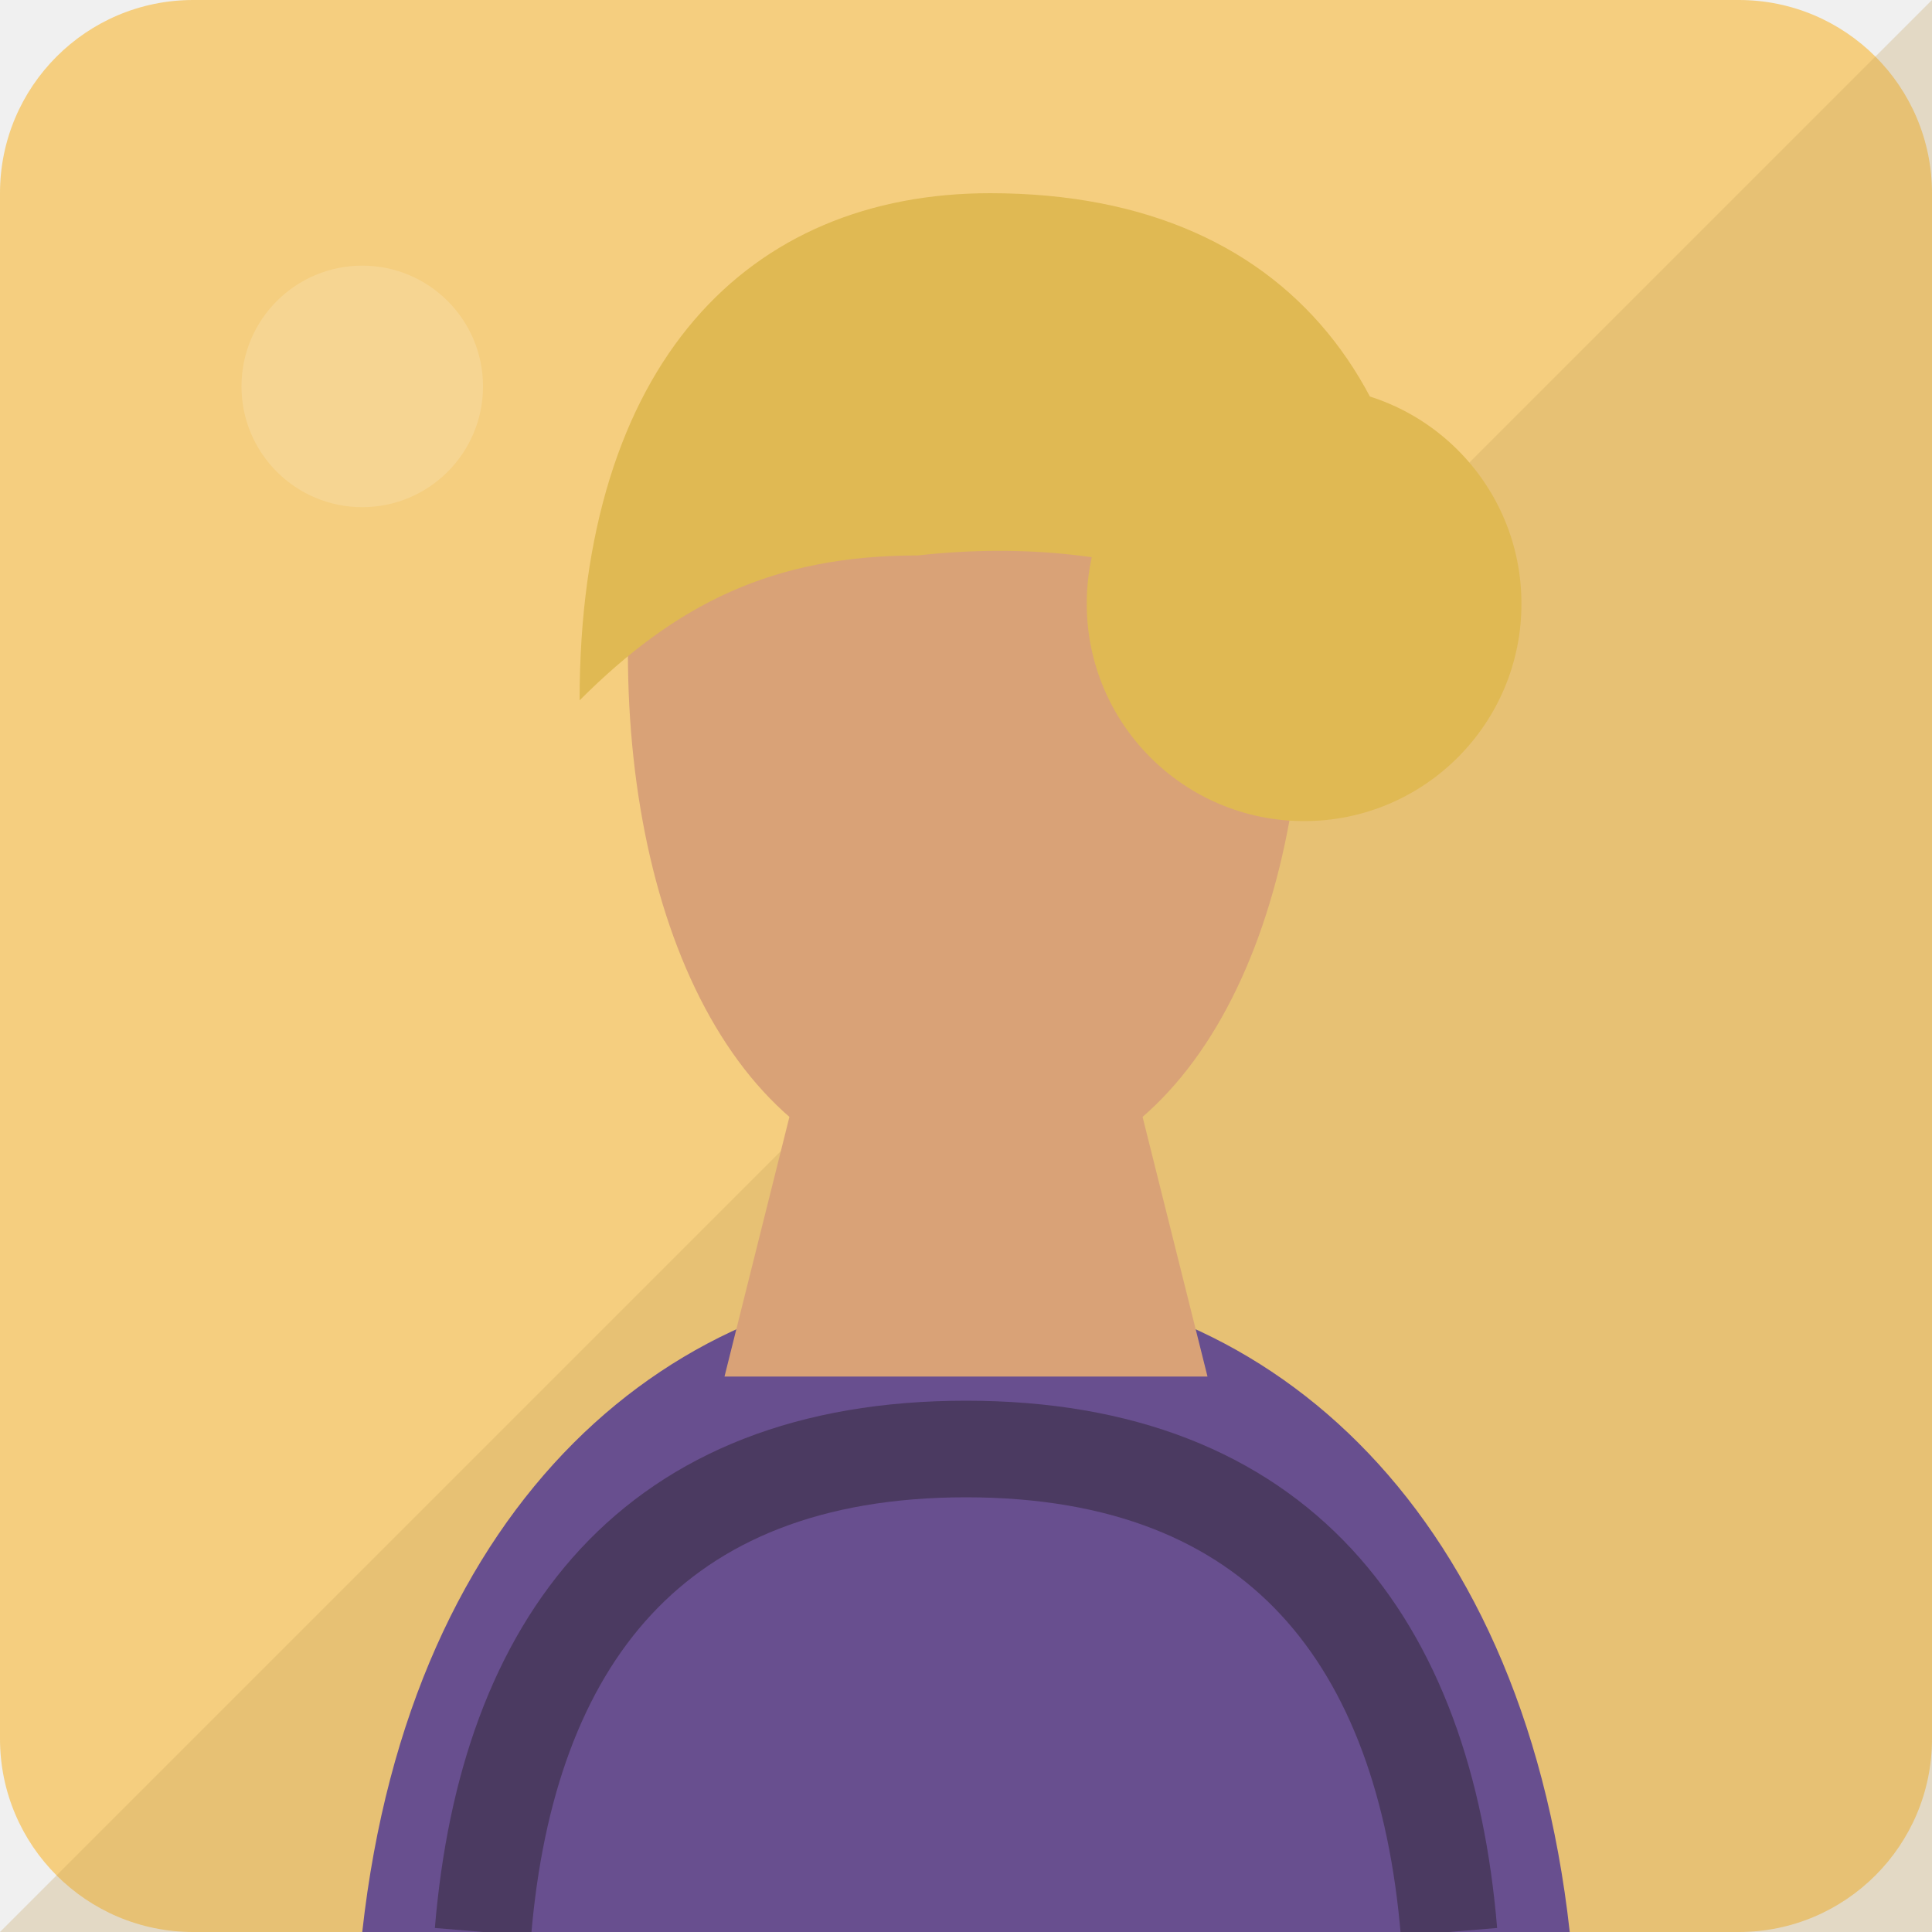
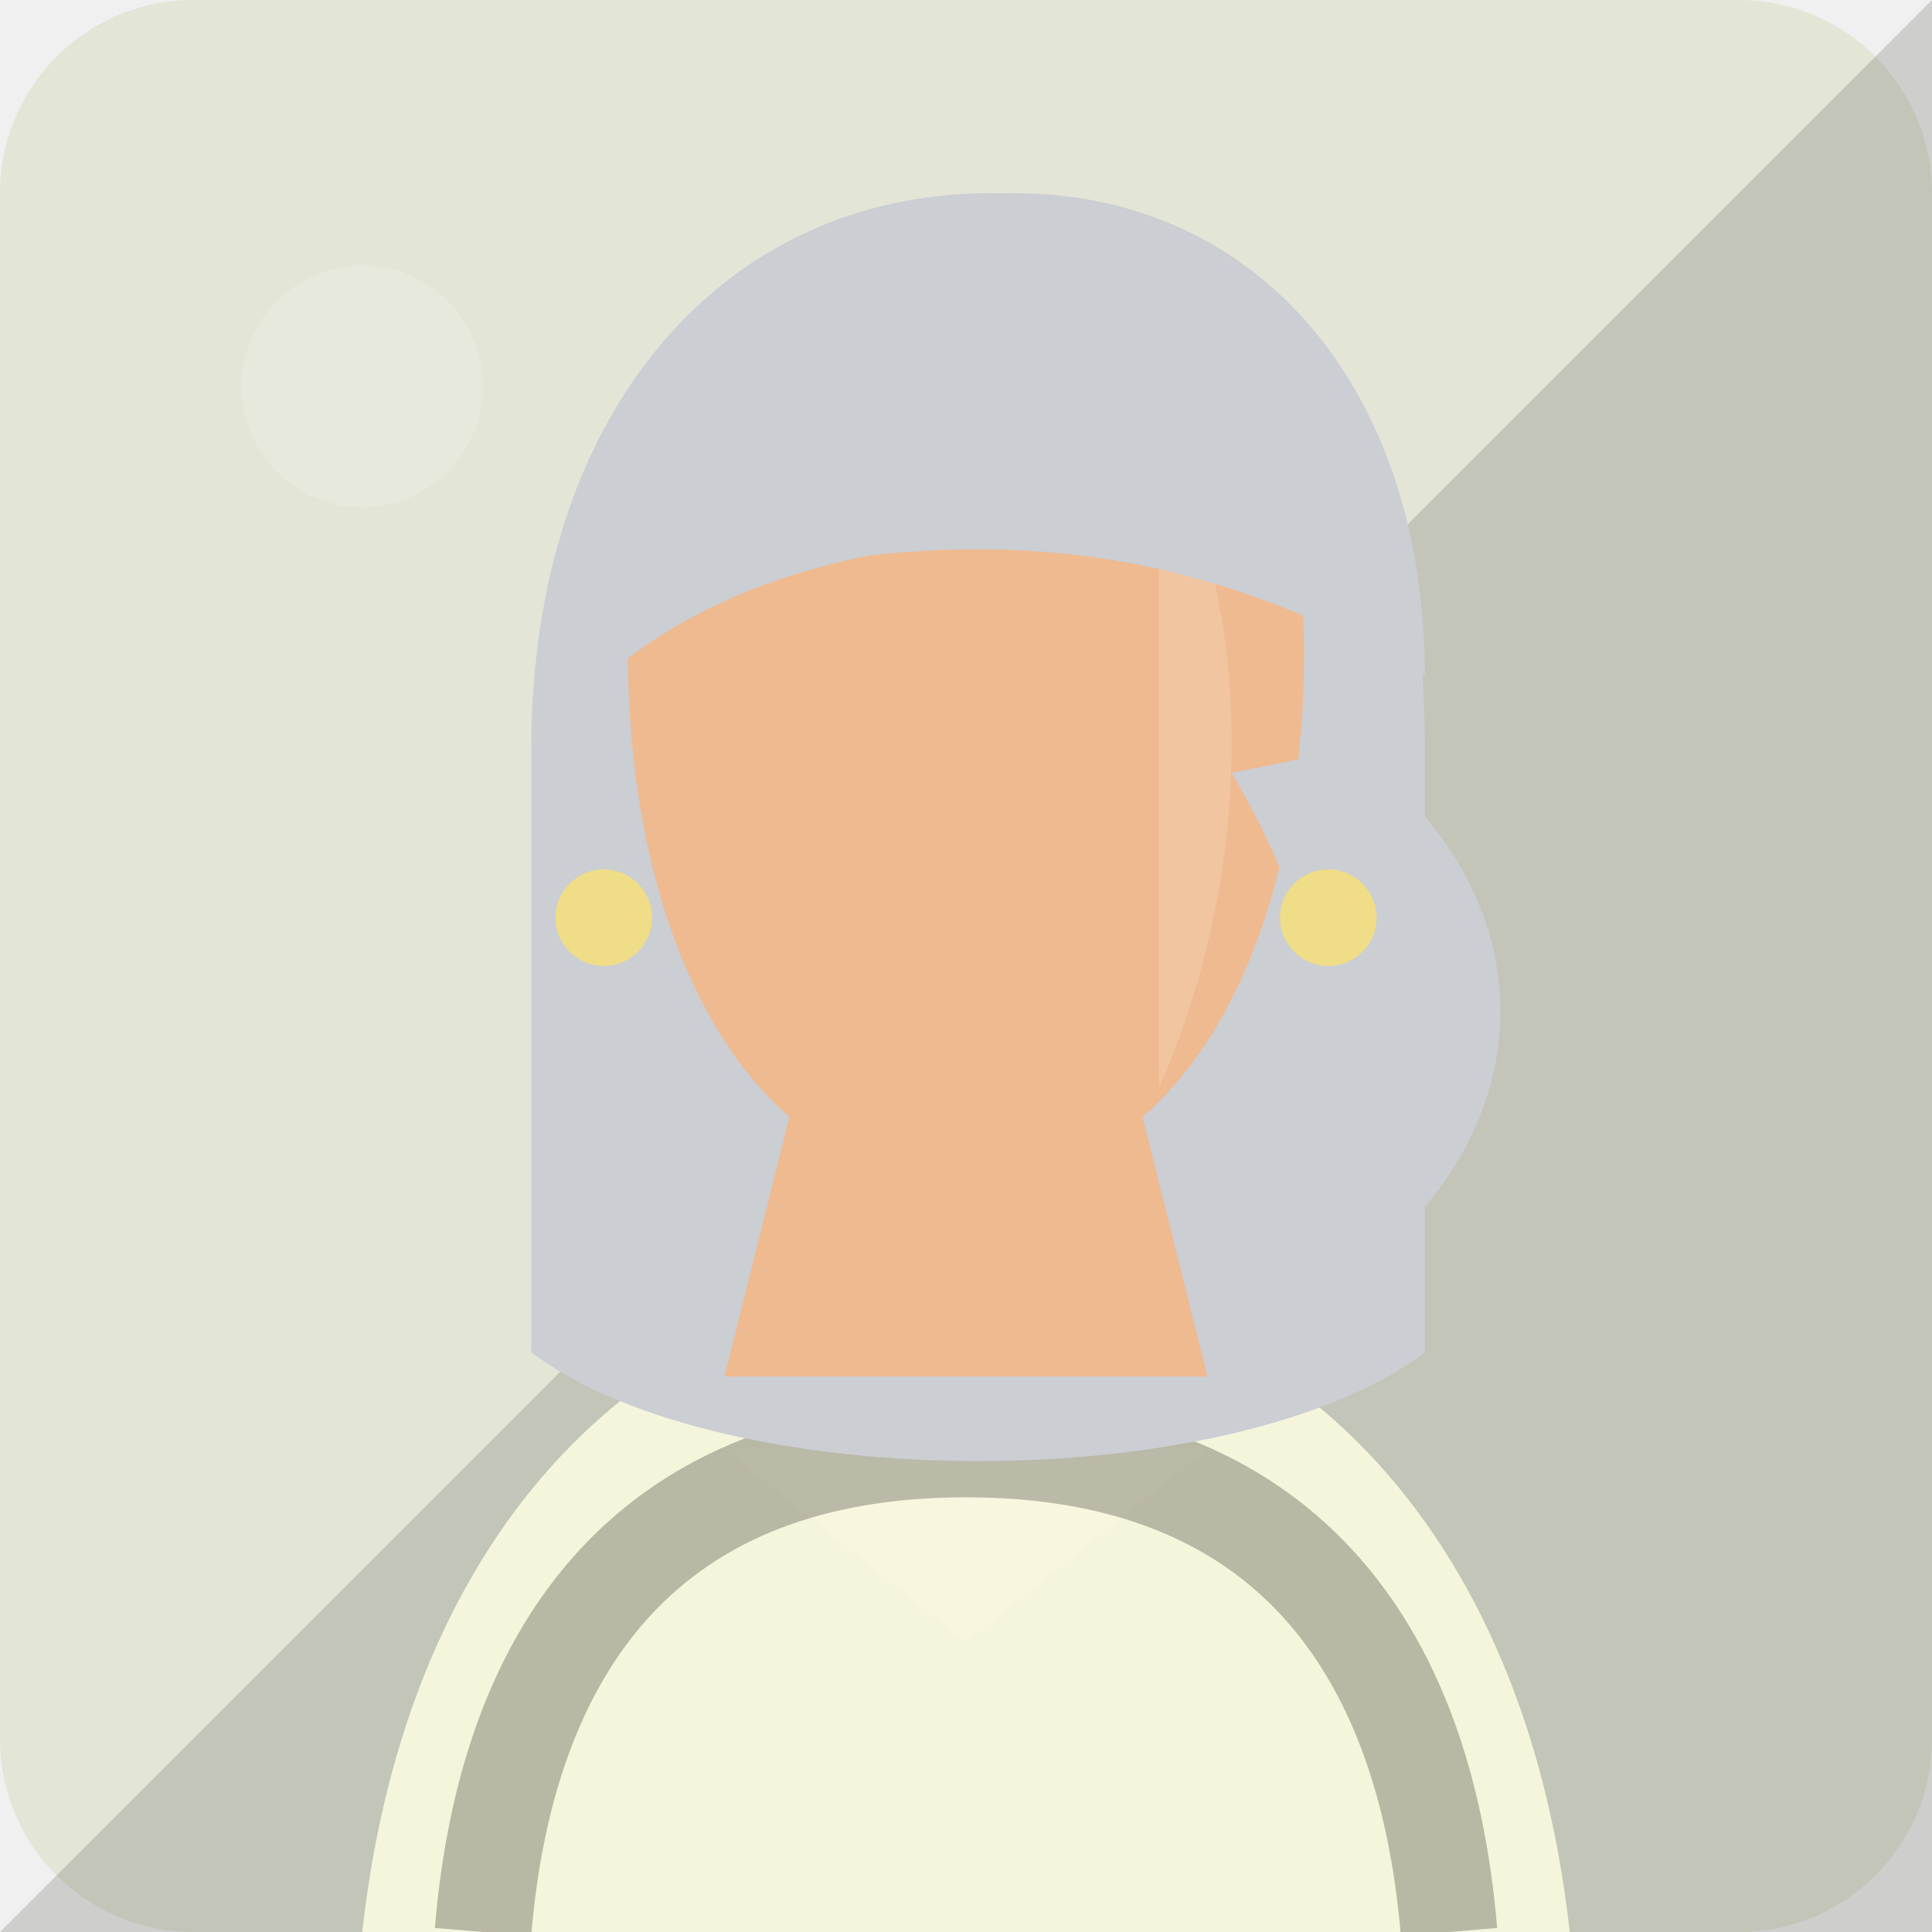
- <svg xmlns="http://www.w3.org/2000/svg" viewBox="0 0 80 80">
-   <rect width="80" height="80" rx="8" fill="#f5ce7f" />
-   <path d="M0 80L80 0v80z" fill="#c39f57" opacity=".28" />
+ <svg xmlns="http://www.w3.org/2000/svg" viewBox="0 0 80 80" data-style="soft-original" data-gender="female" data-age="senior" data-skin="peach" data-body="average" data-hair="ponytail" data-accessory="earrings" data-face="faceless">
+   <rect width="80" height="80" rx="8" fill="#e3e5d7" />
+   <path d="M0 80L80 0v80z" fill="#1b1715" opacity=".16" />
  <circle cx="15" cy="16" r="5" fill="#fff" opacity=".15" />
  <ellipse cx="40" cy="73" rx="20" ry="5" fill="#1b1715" opacity=".22" />
-   <path d="M15 80c2-18 13-27 25-27s23 9 25 27z" fill="#684f8f" />
-   <path d="M33 45h14l3 12H30z" fill="#d9a277" />
-   <path d="M26 27c0-9 5-15 14-15s14 6 14 15c0 12-5 22-14 22S26 39 26 27z" fill="#d9a277" />
-   <path d="M24 29c0-14 7-21 17-21 13 0 19 9 18 22-5-5-12-8-21-7-6 0-10 2-14 6z" fill="#e0b953" />
-   <circle cx="54" cy="25" r="9" fill="#e0b953" />
-   <path d="M20 80c1-12 7-20 20-20s19 8 20 20" fill="none" stroke="#1d1815" stroke-width="4" opacity=".38" />
+   <path d="M15 80c2-18 13-27 25-27s23 9 25 27z" fill="#f5f5dc" />
+   <path d="M30 60l10 8 10-8" fill="#fff8e6" opacity=".35" />
+   <path d="M20 80c1-12 7-20 20-20s19 8 20 20" fill="none" stroke="#1d1815" stroke-width="4" opacity=".28" />
+   <path d="M22 31c0-14 8-23 19-23 12 0 18 9 18 23v25c-8 6-29 6-37 0z" fill="#cbced3" />
+   <path d="M33 45h14l3 12H30z" fill="#efba90" />
+   <path d="M26 27c0-9 5-15 14-15s14 6 14 15c0 12-5 22-14 22S26 39 26 27z" fill="#efba90" />
+   <path d="M48 18c4 7 4 18 0 27" fill="#fff" opacity=".16" />
+   <path d="M24 29c0-13 8-21 18-21 10 0 17 8 17 20-7-4-14-6-23-5-5 1-9 3-12 6z" fill="#cbced3" />
+   <path d="M56 31c8 6 8 15 1 21-1-8-3-15-6-20z" fill="#cbced3" />
+   <circle cx="25" cy="38" r="2" fill="#f6df7a" opacity=".85" />
+   <circle cx="55" cy="38" r="2" fill="#f6df7a" opacity=".85" />
</svg>
